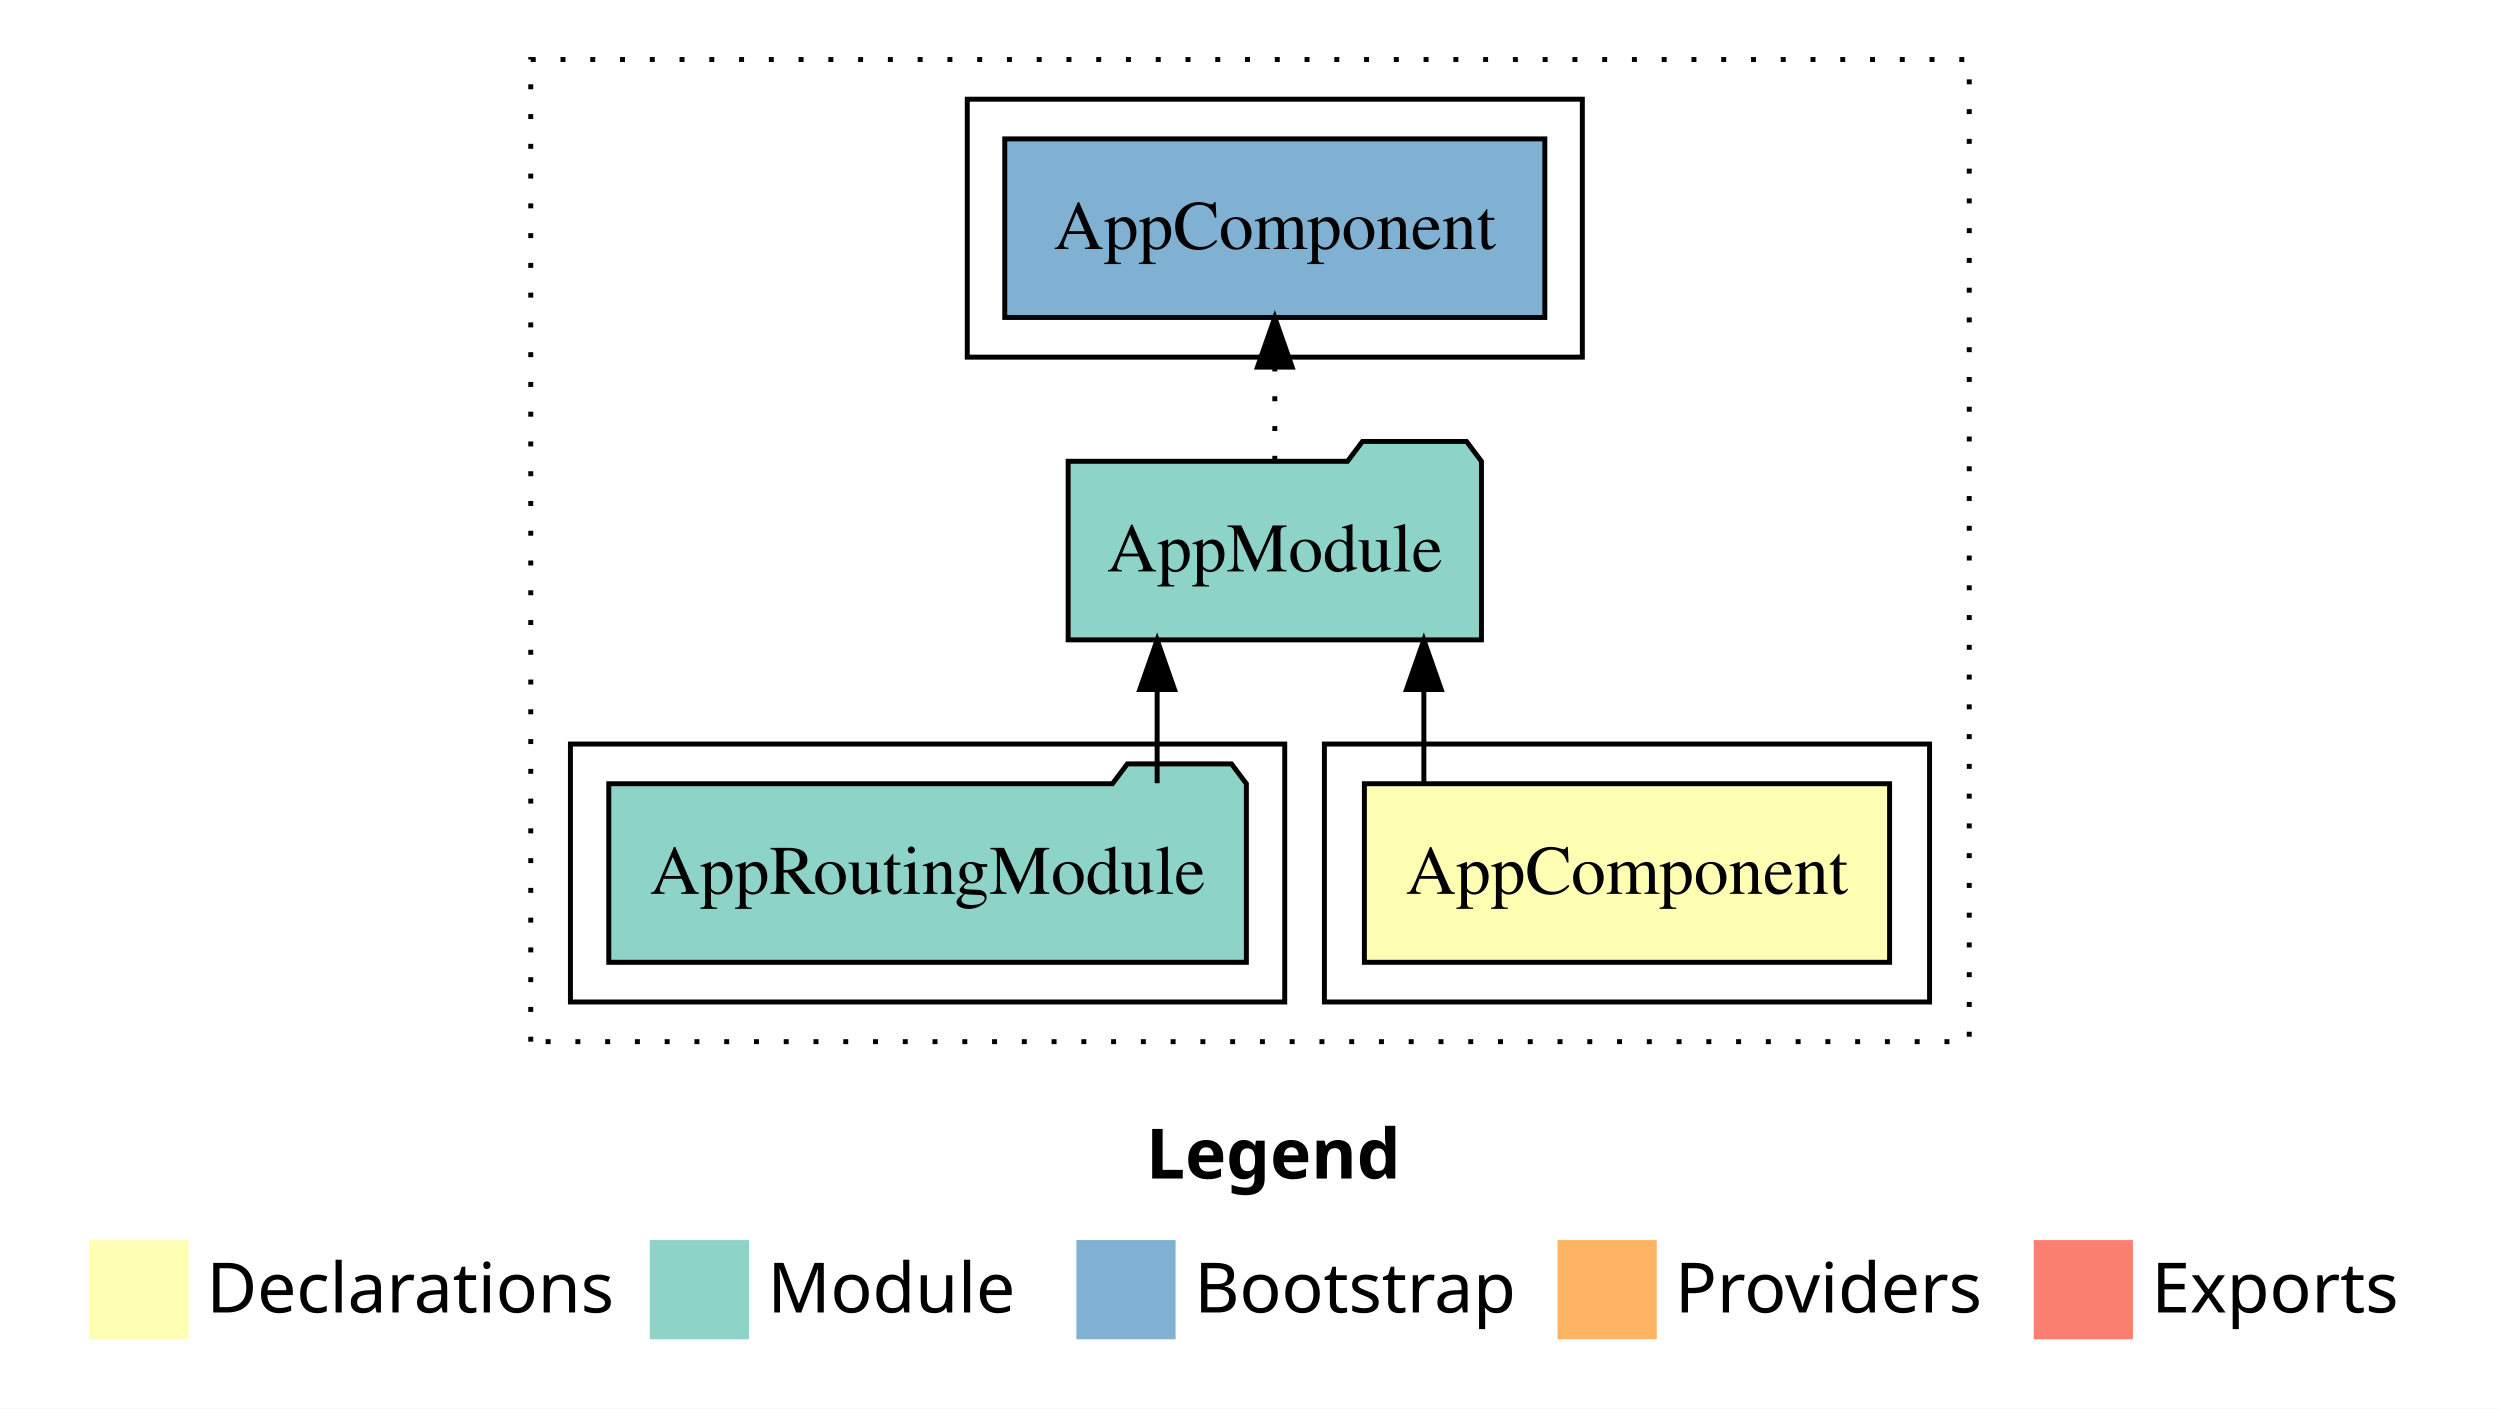
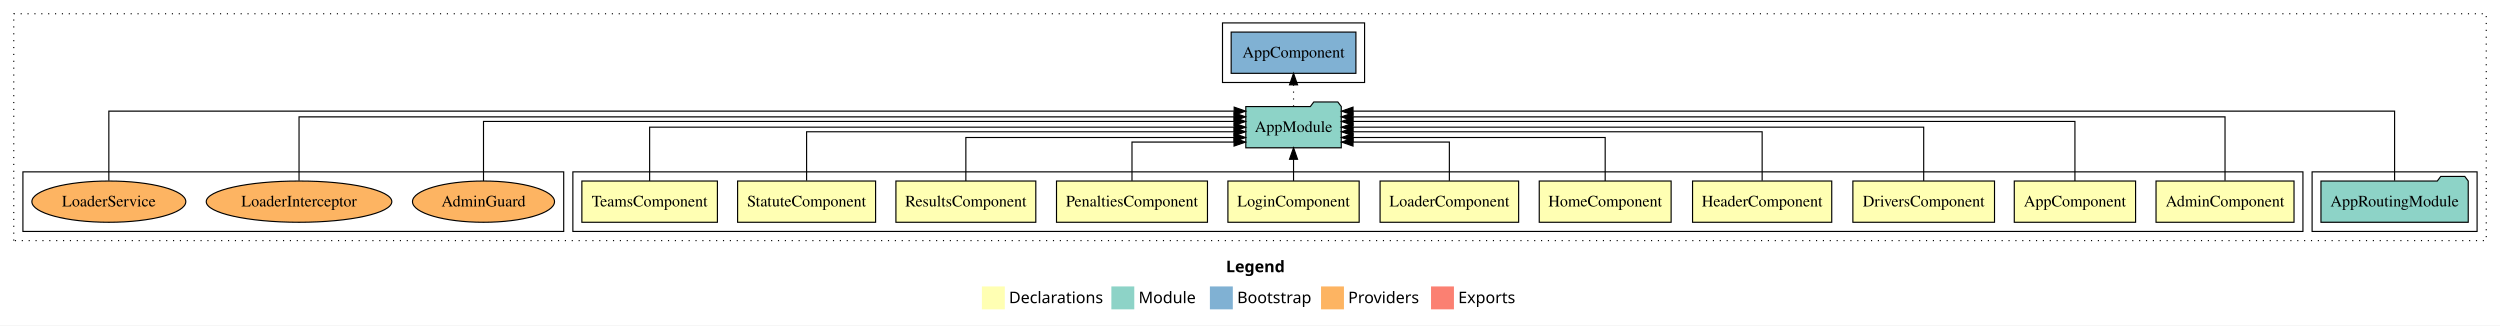
- <svg xmlns="http://www.w3.org/2000/svg" width="504pt" height="284pt" viewBox="0.00 0.00 504.00 284.00">
+ <svg xmlns="http://www.w3.org/2000/svg" width="2182pt" height="284pt" viewBox="0.00 0.00 2182.00 284.00">
  <g id="graph0" class="graph" transform="scale(1 1) rotate(0) translate(4 280)">
-     <polygon fill="white" stroke="transparent" points="-4,4 -4,-280 500,-280 500,4 -4,4" />
-     <text text-anchor="start" x="227.01" y="-42.4" font-family="Times-12" font-weight="bold" font-size="14.00">Legend</text>
-     <polygon fill="#ffffb3" stroke="transparent" points="14,-10 14,-30 34,-30 34,-10 14,-10" />
-     <text text-anchor="start" x="37.63" y="-15.4" font-family="Times-12" font-size="14.00">  Declarations</text>
-     <polygon fill="#8dd3c7" stroke="transparent" points="127,-10 127,-30 147,-30 147,-10 127,-10" />
-     <text text-anchor="start" x="150.73" y="-15.4" font-family="Times-12" font-size="14.00">  Module</text>
-     <polygon fill="#80b1d3" stroke="transparent" points="213,-10 213,-30 233,-30 233,-10 213,-10" />
-     <text text-anchor="start" x="236.78" y="-15.4" font-family="Times-12" font-size="14.00">  Bootstrap</text>
-     <polygon fill="#fdb462" stroke="transparent" points="310,-10 310,-30 330,-30 330,-10 310,-10" />
-     <text text-anchor="start" x="333.67" y="-15.4" font-family="Times-12" font-size="14.00">  Providers</text>
-     <polygon fill="#fb8072" stroke="transparent" points="406,-10 406,-30 426,-30 426,-10 406,-10" />
-     <text text-anchor="start" x="429.73" y="-15.4" font-family="Times-12" font-size="14.00">  Exports</text>
+     <polygon fill="white" stroke="transparent" points="-4,4 -4,-280 2178,-280 2178,4 -4,4" />
+     <text text-anchor="start" x="1066.01" y="-42.4" font-family="Times-12" font-weight="bold" font-size="14.00">Legend</text>
+     <polygon fill="#ffffb3" stroke="transparent" points="853,-10 853,-30 873,-30 873,-10 853,-10" />
+     <text text-anchor="start" x="876.63" y="-15.4" font-family="Times-12" font-size="14.00">  Declarations</text>
+     <polygon fill="#8dd3c7" stroke="transparent" points="966,-10 966,-30 986,-30 986,-10 966,-10" />
+     <text text-anchor="start" x="989.73" y="-15.4" font-family="Times-12" font-size="14.00">  Module</text>
+     <polygon fill="#80b1d3" stroke="transparent" points="1052,-10 1052,-30 1072,-30 1072,-10 1052,-10" />
+     <text text-anchor="start" x="1075.78" y="-15.4" font-family="Times-12" font-size="14.00">  Bootstrap</text>
+     <polygon fill="#fdb462" stroke="transparent" points="1149,-10 1149,-30 1169,-30 1169,-10 1149,-10" />
+     <text text-anchor="start" x="1172.67" y="-15.4" font-family="Times-12" font-size="14.00">  Providers</text>
+     <polygon fill="#fb8072" stroke="transparent" points="1245,-10 1245,-30 1265,-30 1265,-10 1245,-10" />
+     <text text-anchor="start" x="1268.73" y="-15.4" font-family="Times-12" font-size="14.00">  Exports</text>
    <g id="clust1" class="cluster">
-       <polygon fill="none" stroke="black" stroke-dasharray="1,5" points="103,-70 103,-268 393,-268 393,-70 103,-70" />
+       <polygon fill="none" stroke="black" stroke-dasharray="1,5" points="8,-70 8,-268 2166,-268 2166,-70 8,-70" />
+     </g>
+     <g id="clust14" class="cluster">
+       <polygon fill="none" stroke="black" points="2014,-78 2014,-130 2158,-130 2158,-78 2014,-78" />
    </g>
    <g id="clust2" class="cluster">
-       <polygon fill="none" stroke="black" points="263,-78 263,-130 385,-130 385,-78 263,-78" />
+       <polygon fill="none" stroke="black" points="496,-78 496,-130 2006,-130 2006,-78 496,-78" />
    </g>
-     <g id="clust4" class="cluster">
-       <polygon fill="none" stroke="black" points="111,-78 111,-130 255,-130 255,-78 111,-78" />
+     <g id="clust16" class="cluster">
+       <polygon fill="none" stroke="black" points="1063,-208 1063,-260 1187,-260 1187,-208 1063,-208" />
    </g>
-     <g id="clust6" class="cluster">
-       <polygon fill="none" stroke="black" points="191,-208 191,-260 315,-260 315,-208 191,-208" />
+     <g id="clust17" class="cluster">
+       <polygon fill="none" stroke="black" points="16,-78 16,-130 488,-130 488,-78 16,-78" />
    </g>
    <g id="node1" class="node">
-       <polygon fill="#ffffb3" stroke="black" points="376.94,-122 271.06,-122 271.06,-86 376.94,-86 376.94,-122" />
-       <text text-anchor="middle" x="324" y="-99.8" font-family="Times,serif" font-size="14.00">AppComponent</text>
+       <polygon fill="#ffffb3" stroke="black" points="1998.22,-122 1877.78,-122 1877.78,-86 1998.22,-86 1998.22,-122" />
+       <text text-anchor="middle" x="1938" y="-99.8" font-family="Times,serif" font-size="14.00">AdminComponent</text>
+     </g>
+     <g id="node12" class="node">
+       <polygon fill="#8dd3c7" stroke="black" points="1166.66,-187 1163.66,-191 1142.66,-191 1139.66,-187 1083.34,-187 1083.34,-151 1166.66,-151 1166.66,-187" />
+       <text text-anchor="middle" x="1125" y="-164.8" font-family="Times,serif" font-size="14.00">AppModule</text>
+     </g>
+     <g id="edge1" class="edge">
+       <path fill="none" stroke="black" d="M1938,-122.29C1938,-144.21 1938,-178 1938,-178 1938,-178 1176.72,-178 1176.72,-178" />
+       <polygon fill="black" stroke="black" points="1176.72,-174.5 1166.72,-178 1176.72,-181.5 1176.72,-174.5" />
    </g>
    <g id="node2" class="node">
-       <polygon fill="#8dd3c7" stroke="black" points="294.66,-187 291.66,-191 270.66,-191 267.66,-187 211.34,-187 211.34,-151 294.66,-151 294.66,-187" />
-       <text text-anchor="middle" x="253" y="-164.8" font-family="Times,serif" font-size="14.00">AppModule</text>
+       <polygon fill="#ffffb3" stroke="black" points="1859.94,-122 1754.06,-122 1754.06,-86 1859.94,-86 1859.94,-122" />
+       <text text-anchor="middle" x="1807" y="-99.8" font-family="Times,serif" font-size="14.00">AppComponent</text>
    </g>
-     <g id="edge1" class="edge">
-       <path fill="none" stroke="black" d="M283.05,-122.11C283.05,-122.11 283.05,-140.99 283.05,-140.99" />
-       <polygon fill="black" stroke="black" points="279.55,-140.99 283.05,-150.99 286.55,-140.99 279.55,-140.99" />
+     <g id="edge2" class="edge">
+       <path fill="none" stroke="black" d="M1807,-122.03C1807,-142.77 1807,-174 1807,-174 1807,-174 1176.89,-174 1176.89,-174" />
+       <polygon fill="black" stroke="black" points="1176.89,-170.5 1166.89,-174 1176.89,-177.5 1176.89,-170.5" />
+     </g>
+     <g id="node3" class="node">
+       <polygon fill="#ffffb3" stroke="black" points="1736.81,-122 1613.19,-122 1613.19,-86 1736.81,-86 1736.81,-122" />
+       <text text-anchor="middle" x="1675" y="-99.8" font-family="Times,serif" font-size="14.00">DriversComponent</text>
+     </g>
+     <g id="edge3" class="edge">
+       <path fill="none" stroke="black" d="M1675,-122.11C1675,-141.34 1675,-169 1675,-169 1675,-169 1176.79,-169 1176.79,-169" />
+       <polygon fill="black" stroke="black" points="1176.79,-165.5 1166.79,-169 1176.79,-172.5 1176.79,-165.5" />
    </g>
    <g id="node4" class="node">
-       <polygon fill="#80b1d3" stroke="black" points="307.44,-252 198.56,-252 198.56,-216 307.44,-216 307.44,-252" />
-       <text text-anchor="middle" x="253" y="-229.8" font-family="Times,serif" font-size="14.00">AppComponent </text>
+       <polygon fill="#ffffb3" stroke="black" points="1594.74,-122 1473.26,-122 1473.26,-86 1594.74,-86 1594.74,-122" />
+       <text text-anchor="middle" x="1534" y="-99.8" font-family="Times,serif" font-size="14.00">HeaderComponent</text>
    </g>
-     <g id="edge3" class="edge">
-       <path fill="none" stroke="black" stroke-dasharray="1,5" d="M253,-187.11C253,-187.11 253,-205.99 253,-205.99" />
-       <polygon fill="black" stroke="black" points="249.5,-205.99 253,-215.99 256.5,-205.99 249.5,-205.99" />
+     <g id="edge4" class="edge">
+       <path fill="none" stroke="black" d="M1534,-122.3C1534,-140.27 1534,-165 1534,-165 1534,-165 1176.85,-165 1176.85,-165" />
+       <polygon fill="black" stroke="black" points="1176.85,-161.5 1166.85,-165 1176.85,-168.5 1176.85,-161.5" />
    </g>
-     <g id="node3" class="node">
-       <polygon fill="#8dd3c7" stroke="black" points="247.27,-122 244.27,-126 223.27,-126 220.27,-122 118.73,-122 118.73,-86 247.27,-86 247.27,-122" />
-       <text text-anchor="middle" x="183" y="-99.8" font-family="Times,serif" font-size="14.00">AppRoutingModule</text>
+     <g id="node5" class="node">
+       <polygon fill="#ffffb3" stroke="black" points="1454.55,-122 1339.45,-122 1339.45,-86 1454.55,-86 1454.55,-122" />
+       <text text-anchor="middle" x="1397" y="-99.8" font-family="Times,serif" font-size="14.00">HomeComponent</text>
    </g>
-     <g id="edge2" class="edge">
-       <path fill="none" stroke="black" d="M229.28,-122.11C229.28,-122.11 229.28,-140.99 229.28,-140.99" />
-       <polygon fill="black" stroke="black" points="225.78,-140.99 229.28,-150.99 232.78,-140.99 225.78,-140.99" />
+     <g id="edge5" class="edge">
+       <path fill="none" stroke="black" d="M1397,-122.03C1397,-138.4 1397,-160 1397,-160 1397,-160 1176.9,-160 1176.9,-160" />
+       <polygon fill="black" stroke="black" points="1176.9,-156.5 1166.9,-160 1176.9,-163.5 1176.9,-156.5" />
+     </g>
+     <g id="node6" class="node">
+       <polygon fill="#ffffb3" stroke="black" points="1321.47,-122 1200.53,-122 1200.53,-86 1321.47,-86 1321.47,-122" />
+       <text text-anchor="middle" x="1261" y="-99.8" font-family="Times,serif" font-size="14.00">LoaderComponent</text>
+     </g>
+     <g id="edge6" class="edge">
+       <path fill="none" stroke="black" d="M1261,-122.19C1261,-137.18 1261,-156 1261,-156 1261,-156 1176.91,-156 1176.91,-156" />
+       <polygon fill="black" stroke="black" points="1176.91,-152.5 1166.91,-156 1176.91,-159.5 1176.91,-152.5" />
+     </g>
+     <g id="node7" class="node">
+       <polygon fill="#ffffb3" stroke="black" points="1182.28,-122 1067.72,-122 1067.72,-86 1182.28,-86 1182.28,-122" />
+       <text text-anchor="middle" x="1125" y="-99.8" font-family="Times,serif" font-size="14.00">LoginComponent</text>
+     </g>
+     <g id="edge7" class="edge">
+       <path fill="none" stroke="black" d="M1125,-122.11C1125,-122.11 1125,-140.99 1125,-140.99" />
+       <polygon fill="black" stroke="black" points="1121.5,-140.99 1125,-150.99 1128.5,-140.99 1121.5,-140.99" />
+     </g>
+     <g id="node8" class="node">
+       <polygon fill="#ffffb3" stroke="black" points="1049.88,-122 918.12,-122 918.12,-86 1049.88,-86 1049.88,-122" />
+       <text text-anchor="middle" x="984" y="-99.8" font-family="Times,serif" font-size="14.00">PenaltiesComponent</text>
+     </g>
+     <g id="edge8" class="edge">
+       <path fill="none" stroke="black" d="M984,-122.19C984,-137.18 984,-156 984,-156 984,-156 1073.08,-156 1073.08,-156" />
+       <polygon fill="black" stroke="black" points="1073.08,-159.5 1083.08,-156 1073.08,-152.5 1073.08,-159.5" />
+     </g>
+     <g id="node9" class="node">
+       <polygon fill="#ffffb3" stroke="black" points="900.05,-122 777.95,-122 777.95,-86 900.05,-86 900.05,-122" />
+       <text text-anchor="middle" x="839" y="-99.8" font-family="Times,serif" font-size="14.00">ResultsComponent</text>
+     </g>
+     <g id="edge9" class="edge">
+       <path fill="none" stroke="black" d="M839,-122.03C839,-138.4 839,-160 839,-160 839,-160 1073.11,-160 1073.11,-160" />
+       <polygon fill="black" stroke="black" points="1073.11,-163.5 1083.11,-160 1073.11,-156.5 1073.11,-163.5" />
+     </g>
+     <g id="node10" class="node">
+       <polygon fill="#ffffb3" stroke="black" points="760.22,-122 639.78,-122 639.78,-86 760.22,-86 760.22,-122" />
+       <text text-anchor="middle" x="700" y="-99.8" font-family="Times,serif" font-size="14.00">StatuteComponent</text>
+     </g>
+     <g id="edge10" class="edge">
+       <path fill="none" stroke="black" d="M700,-122.3C700,-140.27 700,-165 700,-165 700,-165 1073.09,-165 1073.09,-165" />
+       <polygon fill="black" stroke="black" points="1073.09,-168.5 1083.09,-165 1073.09,-161.5 1073.09,-168.5" />
+     </g>
+     <g id="node11" class="node">
+       <polygon fill="#ffffb3" stroke="black" points="622.15,-122 503.85,-122 503.85,-86 622.15,-86 622.15,-122" />
+       <text text-anchor="middle" x="563" y="-99.8" font-family="Times,serif" font-size="14.00">TeamsComponent</text>
+     </g>
+     <g id="edge11" class="edge">
+       <path fill="none" stroke="black" d="M563,-122.11C563,-141.34 563,-169 563,-169 563,-169 1073.22,-169 1073.22,-169" />
+       <polygon fill="black" stroke="black" points="1073.22,-172.5 1083.22,-169 1073.22,-165.5 1073.22,-172.5" />
+     </g>
+     <g id="node14" class="node">
+       <polygon fill="#80b1d3" stroke="black" points="1179.44,-252 1070.56,-252 1070.56,-216 1179.44,-216 1179.44,-252" />
+       <text text-anchor="middle" x="1125" y="-229.8" font-family="Times,serif" font-size="14.00">AppComponent </text>
+     </g>
+     <g id="edge13" class="edge">
+       <path fill="none" stroke="black" stroke-dasharray="1,5" d="M1125,-187.11C1125,-187.11 1125,-205.99 1125,-205.99" />
+       <polygon fill="black" stroke="black" points="1121.5,-205.99 1125,-215.99 1128.5,-205.99 1121.5,-205.99" />
+     </g>
+     <g id="node13" class="node">
+       <polygon fill="#8dd3c7" stroke="black" points="2150.27,-122 2147.27,-126 2126.27,-126 2123.27,-122 2021.73,-122 2021.73,-86 2150.27,-86 2150.27,-122" />
+       <text text-anchor="middle" x="2086" y="-99.8" font-family="Times,serif" font-size="14.00">AppRoutingModule</text>
+     </g>
+     <g id="edge12" class="edge">
+       <path fill="none" stroke="black" d="M2086,-122.32C2086,-145.66 2086,-183 2086,-183 2086,-183 1176.91,-183 1176.91,-183" />
+       <polygon fill="black" stroke="black" points="1176.91,-179.5 1166.91,-183 1176.91,-186.5 1176.91,-179.5" />
+     </g>
+     <g id="node15" class="node">
+       <ellipse fill="#fdb462" stroke="black" cx="418" cy="-104" rx="61.98" ry="18" />
+       <text text-anchor="middle" x="418" y="-99.8" font-family="Times,serif" font-size="14.00">AdminGuard</text>
+     </g>
+     <g id="edge14" class="edge">
+       <path fill="none" stroke="black" d="M418,-122.03C418,-142.77 418,-174 418,-174 418,-174 1073.15,-174 1073.15,-174" />
+       <polygon fill="black" stroke="black" points="1073.15,-177.5 1083.15,-174 1073.15,-170.5 1073.15,-177.5" />
+     </g>
+     <g id="node16" class="node">
+       <ellipse fill="#fdb462" stroke="black" cx="257" cy="-104" rx="80.98" ry="18" />
+       <text text-anchor="middle" x="257" y="-99.8" font-family="Times,serif" font-size="14.00">LoaderInterceptor</text>
+     </g>
+     <g id="edge15" class="edge">
+       <path fill="none" stroke="black" d="M257,-122.29C257,-144.21 257,-178 257,-178 257,-178 1073.13,-178 1073.13,-178" />
+       <polygon fill="black" stroke="black" points="1073.13,-181.5 1083.13,-178 1073.13,-174.5 1073.13,-181.5" />
+     </g>
+     <g id="node17" class="node">
+       <ellipse fill="#fdb462" stroke="black" cx="91" cy="-104" rx="67.17" ry="18" />
+       <text text-anchor="middle" x="91" y="-99.8" font-family="Times,serif" font-size="14.00">LoaderService</text>
+     </g>
+     <g id="edge16" class="edge">
+       <path fill="none" stroke="black" d="M91,-122.32C91,-145.66 91,-183 91,-183 91,-183 1073.19,-183 1073.19,-183" />
+       <polygon fill="black" stroke="black" points="1073.19,-186.5 1083.19,-183 1073.19,-179.5 1073.19,-186.5" />
    </g>
  </g>
</svg>
